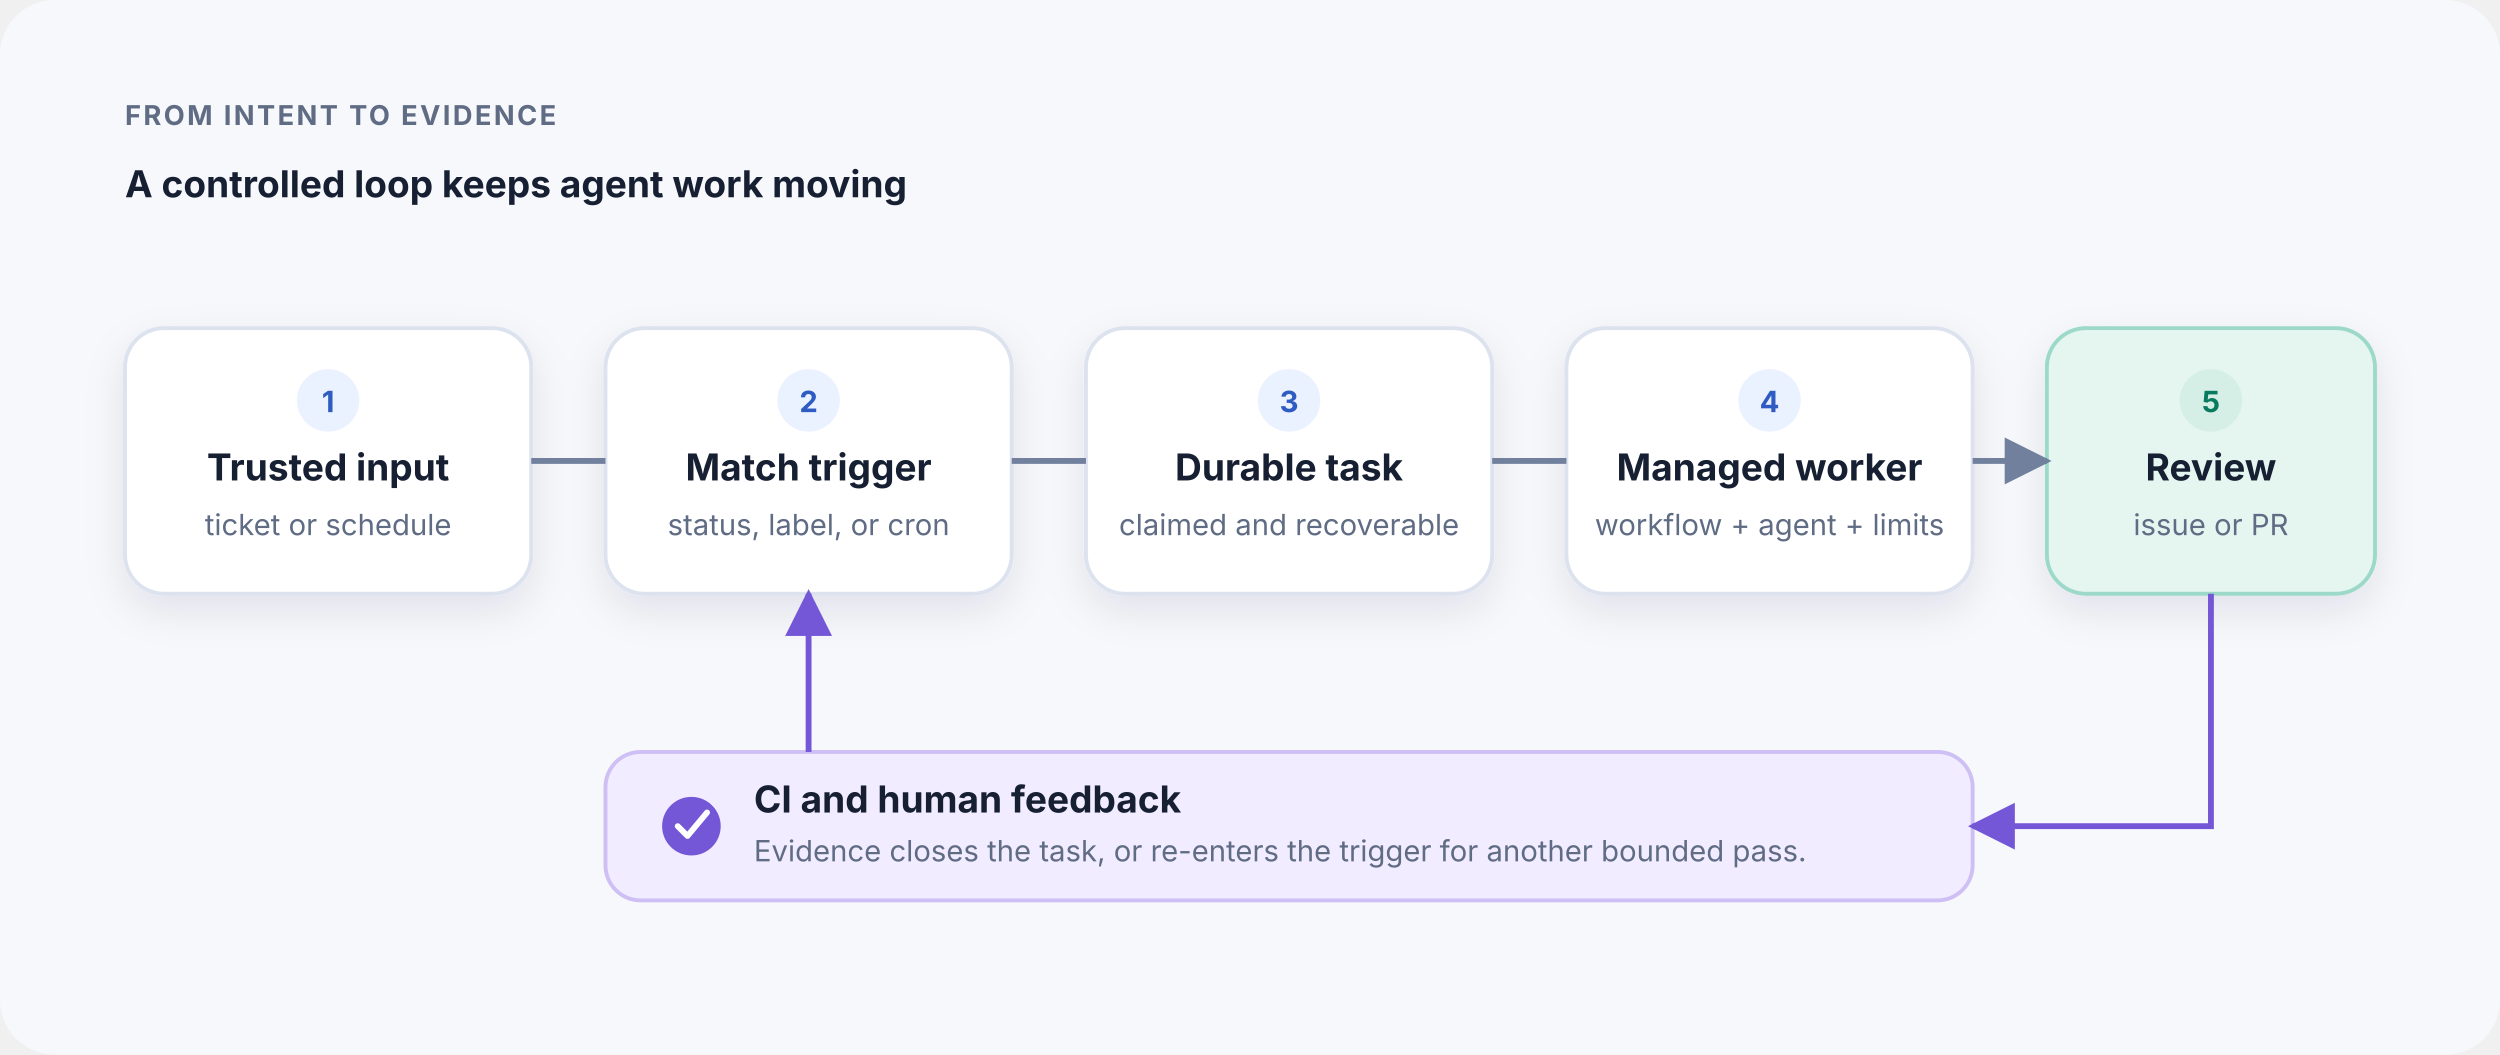
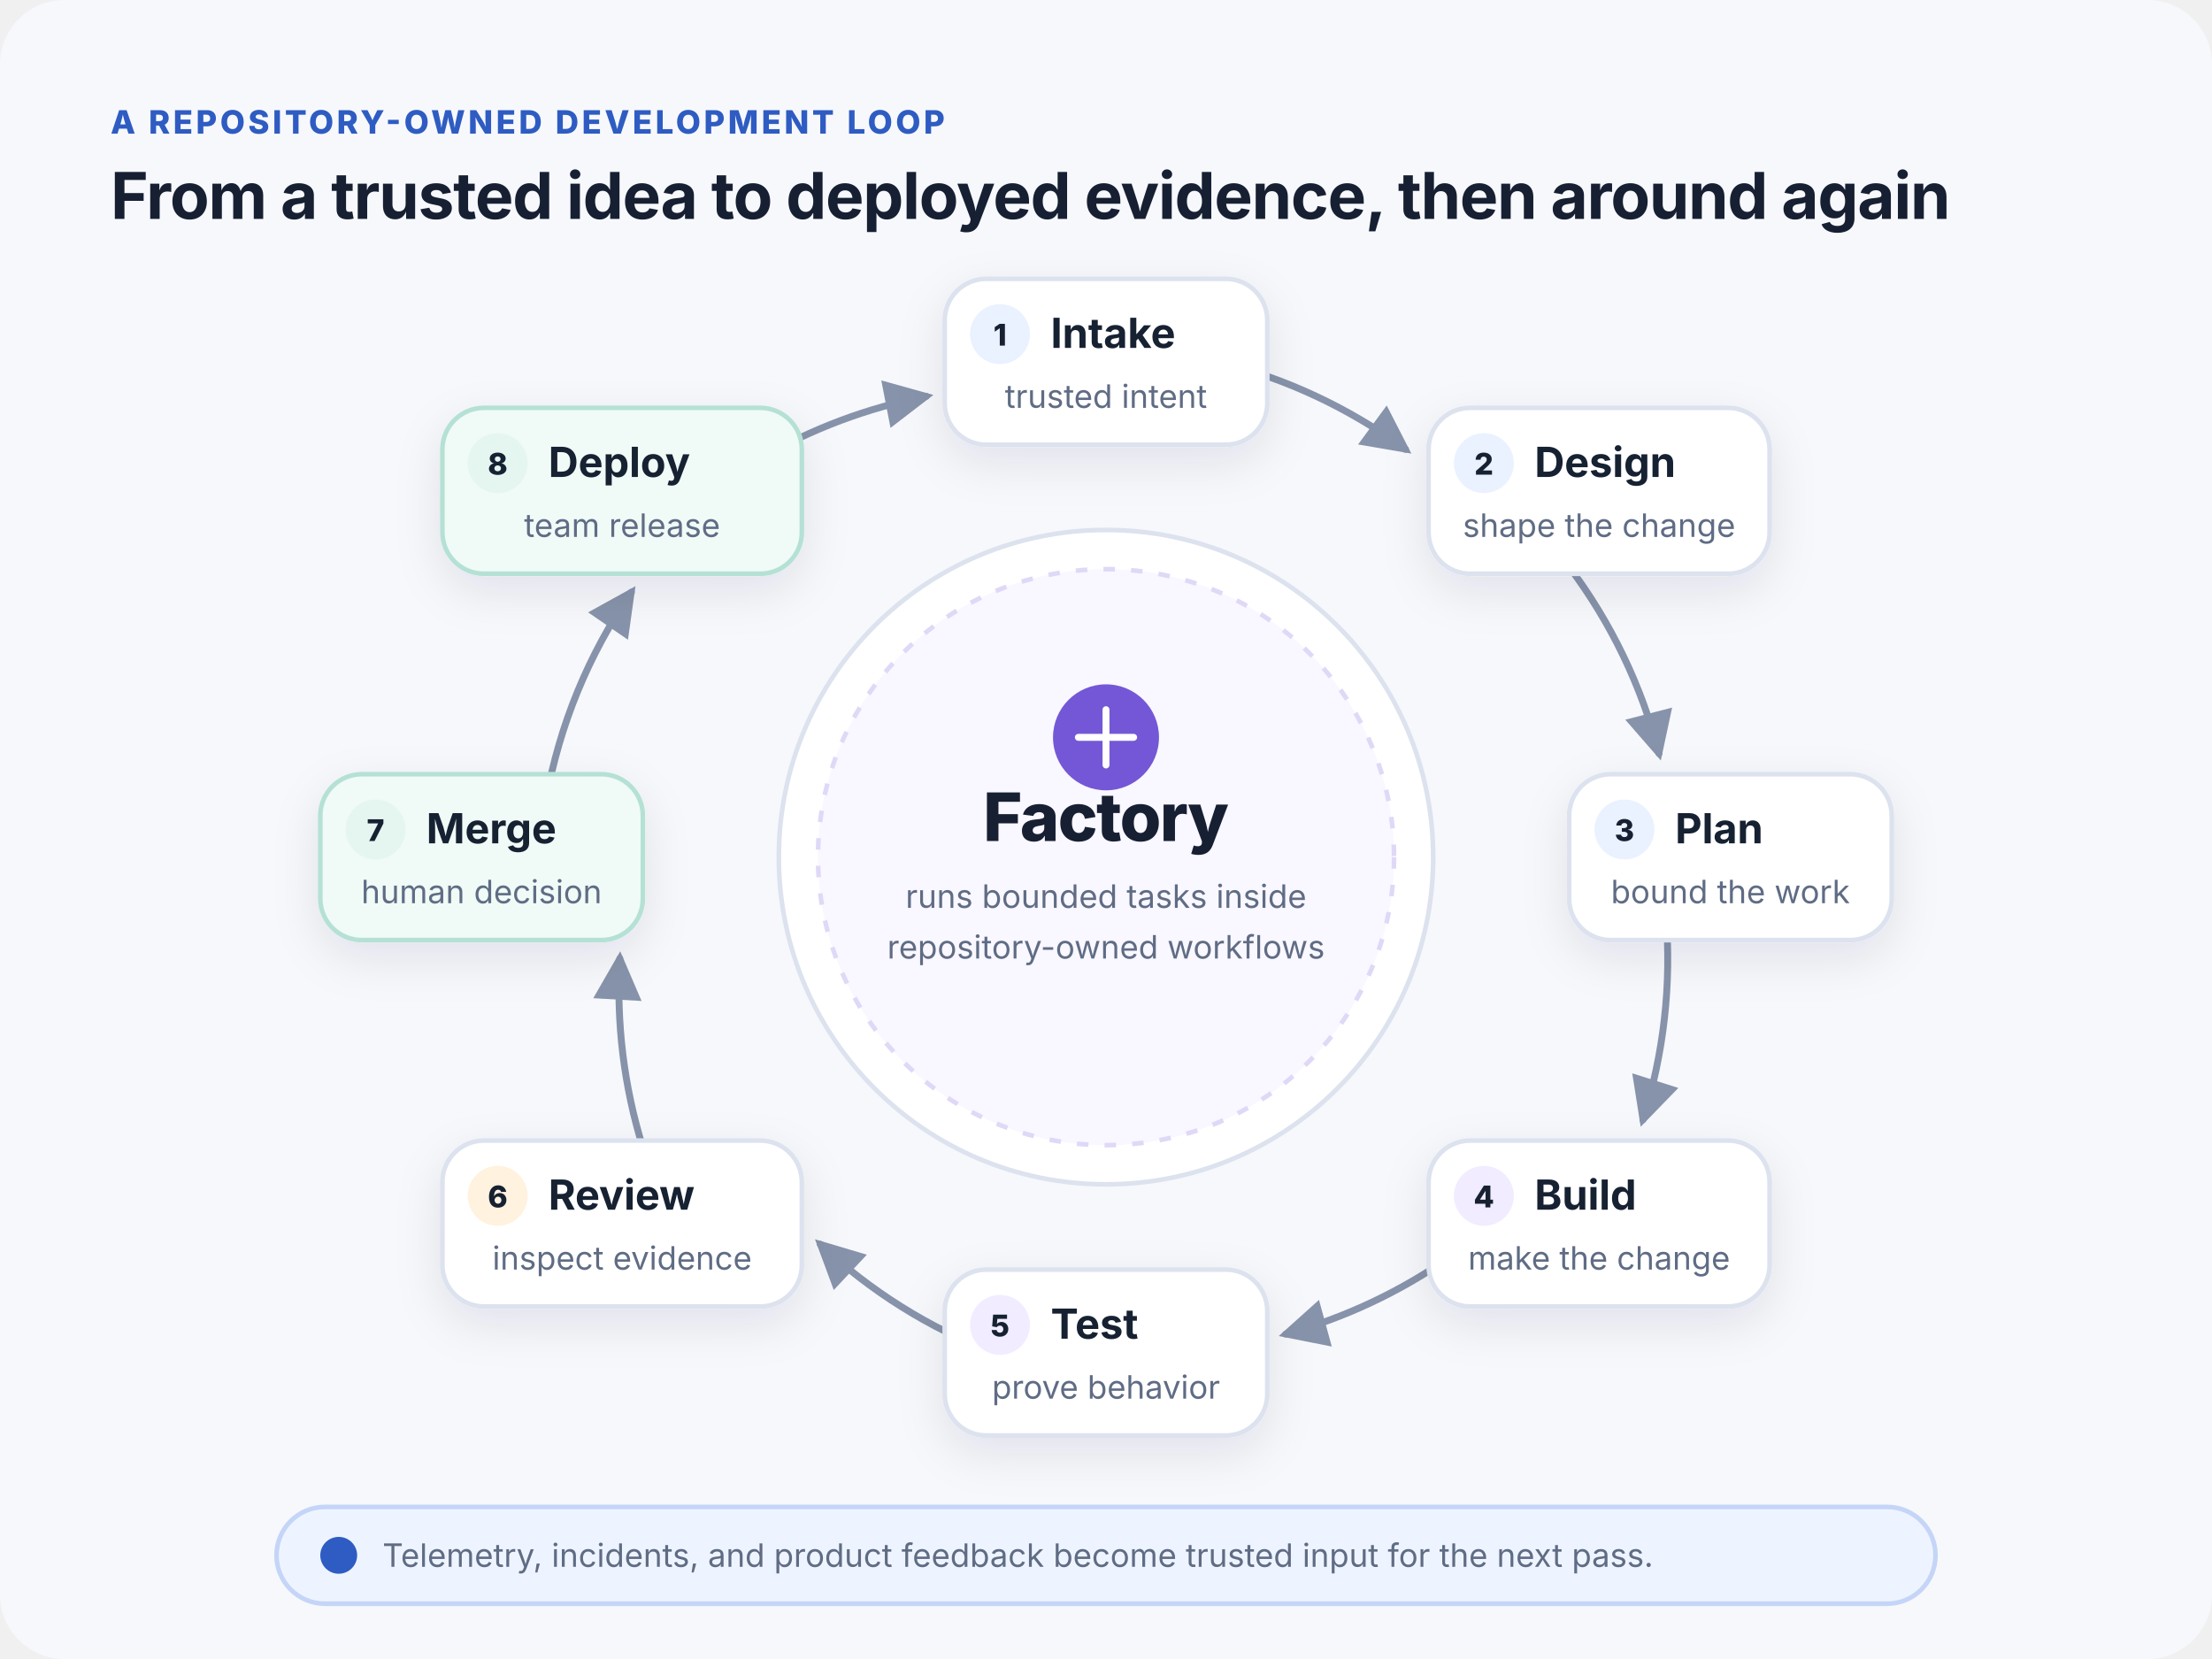
- <svg xmlns="http://www.w3.org/2000/svg" width="1280" height="540" viewBox="0 0 1280 540" role="img" aria-labelledby="title desc">
+ <svg xmlns="http://www.w3.org/2000/svg" width="960" height="720" viewBox="0 0 960 720" role="img" aria-labelledby="title desc">
  <defs>
    <filter id="shadow" x="-20%" y="-30%" width="140%" height="170%">
-       <feDropShadow dx="0" dy="8" stdDeviation="10" flood-color="#172033" flood-opacity=".09" />
+       <feDropShadow dx="0" dy="7" stdDeviation="10" flood-color="#172033" flood-opacity=".09" />
    </filter>
-     <marker id="arrow" viewBox="0 0 10 10" refX="9" refY="5" markerWidth="8" markerHeight="8" orient="auto">
-       <path d="M0 0 10 5 0 10z" fill="#71809d" />
-     </marker>
-     <marker id="arrow-purple" viewBox="0 0 10 10" refX="9" refY="5" markerWidth="8" markerHeight="8" orient="auto">
-       <path d="M0 0 10 5 0 10z" fill="#7457d6" />
+     <marker id="arrow" viewBox="0 0 10 10" refX="8.5" refY="5" markerWidth="7" markerHeight="7" orient="auto">
+       <path d="M0 0 10 5 0 10z" fill="#8793aa" />
    </marker>
    <style>
      .text{font-family:Inter,ui-sans-serif,system-ui,-apple-system,"Segoe UI",sans-serif;fill:#172033}
-       .eyebrow{font-size:14px;font-weight:750;letter-spacing:1.2px;fill:#5f6c84}
-       .label{font-size:19px;font-weight:720}
-       .detail{font-size:15px;fill:#5f6c84}
+       .eyebrow{font-size:14px;font-weight:760;letter-spacing:1.35px;fill:#2e5cc2}
+       .heading{font-size:28px;font-weight:740;letter-spacing:-.45px}
+       .stage{font-size:18px;font-weight:730}
+       .number{font-size:13px;font-weight:780}
+       .detail{font-size:14px;fill:#5f6c84}
+       .flow{fill:none;stroke:#8793aa;stroke-width:3;stroke-linecap:round;marker-end:url(#arrow)}
      .card{fill:#fff;stroke:#dce2ee;stroke-width:2}
-       .flow{fill:none;stroke:#71809d;stroke-width:3;marker-end:url(#arrow)}
    </style>
  </defs>
-   <rect width="1280" height="540" rx="28" fill="#f7f8fc" />
-   <text class="text eyebrow" x="64" y="64">FROM INTENT TO EVIDENCE</text>
-   <text class="text label" x="64" y="101" font-size="28">A controlled loop keeps agent work moving</text>
-   <g filter="url(#shadow)">
-     <rect class="card" x="64" y="168" width="208" height="136" rx="20" />
-     <rect class="card" x="310" y="168" width="208" height="136" rx="20" />
-     <rect class="card" x="556" y="168" width="208" height="136" rx="20" />
-     <rect class="card" x="802" y="168" width="208" height="136" rx="20" />
-     <rect x="1048" y="168" width="168" height="136" rx="20" fill="#e5f6f1" stroke="#9dd9c8" stroke-width="2" />
+   <rect width="960" height="720" rx="28" fill="#f7f8fc" />
+   <text class="text eyebrow" x="48" y="58">A REPOSITORY-OWNED DEVELOPMENT LOOP</text>
+   <text class="text heading" x="48" y="95">From a trusted idea to deployed evidence, then around again</text>
+   <g transform="translate(-160)">
+     <g aria-hidden="true">
+       <path class="flow" d="M689 157A231 231 0 0 1 770 195" />
+       <path class="flow" d="M841 246A231 231 0 0 1 880 327" />
+       <path class="flow" d="M883 397A231 231 0 0 1 873 486" />
+       <path class="flow" d="M790 545A231 231 0 0 1 718 579" />
+       <path class="flow" d="M591 587A231 231 0 0 1 516 540" />
+       <path class="flow" d="M439 498A231 231 0 0 1 429 416" />
+       <path class="flow" d="M397 347A231 231 0 0 1 434 257" />
+       <path class="flow" d="M490 199A231 231 0 0 1 562 172" />
+     </g>
+     <circle cx="640" cy="372" r="142" fill="#fff" stroke="#dce2ee" stroke-width="2" />
+     <circle cx="640" cy="372" r="125" fill="#f9f7ff" stroke="#e0d8f7" stroke-width="2" stroke-dasharray="5 7" />
+     <circle cx="640" cy="320" r="23" fill="#7457d6" />
+     <path d="M628 320h24M640 308v24" fill="none" stroke="#fff" stroke-width="3" stroke-linecap="round" />
+     <text class="text" x="640" y="365" text-anchor="middle" font-size="29" font-weight="760" letter-spacing="-.6">Factory</text>
+     <text class="text detail" x="640" y="394" text-anchor="middle">runs bounded tasks inside</text>
+     <text class="text detail" x="640" y="416" text-anchor="middle">repository-owned workflows</text>
+     <g filter="url(#shadow)">
+       <g>
+         <rect class="card" x="570" y="121" width="140" height="72" rx="18" />
+         <circle cx="594" cy="145" r="13" fill="#eaf1ff" />
+         <text class="text number" x="594" y="150" text-anchor="middle" fill="#2e5cc2">1</text>
+         <text class="text stage" x="616" y="151">Intake</text>
+         <text class="text detail" x="640" y="177" text-anchor="middle">trusted intent</text>
+       </g>
+       <g>
+         <rect class="card" x="780" y="177" width="148" height="72" rx="18" />
+         <circle cx="804" cy="201" r="13" fill="#eaf1ff" />
+         <text class="text number" x="804" y="206" text-anchor="middle" fill="#2e5cc2">2</text>
+         <text class="text stage" x="826" y="207">Design</text>
+         <text class="text detail" x="854" y="233" text-anchor="middle">shape the change</text>
+       </g>
+       <g>
+         <rect class="card" x="841" y="336" width="140" height="72" rx="18" />
+         <circle cx="865" cy="360" r="13" fill="#eaf1ff" />
+         <text class="text number" x="865" y="365" text-anchor="middle" fill="#2e5cc2">3</text>
+         <text class="text stage" x="887" y="366">Plan</text>
+         <text class="text detail" x="911" y="392" text-anchor="middle">bound the work</text>
+       </g>
+       <g>
+         <rect class="card" x="780" y="495" width="148" height="72" rx="18" />
+         <circle cx="804" cy="519" r="13" fill="#f1ecff" />
+         <text class="text number" x="804" y="524" text-anchor="middle" fill="#6042b4">4</text>
+         <text class="text stage" x="826" y="525">Build</text>
+         <text class="text detail" x="854" y="551" text-anchor="middle">make the change</text>
+       </g>
+       <g>
+         <rect class="card" x="570" y="551" width="140" height="72" rx="18" />
+         <circle cx="594" cy="575" r="13" fill="#f1ecff" />
+         <text class="text number" x="594" y="580" text-anchor="middle" fill="#6042b4">5</text>
+         <text class="text stage" x="616" y="581">Test</text>
+         <text class="text detail" x="640" y="607" text-anchor="middle">prove behavior</text>
+       </g>
+       <g>
+         <rect class="card" x="352" y="495" width="156" height="72" rx="18" />
+         <circle cx="376" cy="519" r="13" fill="#fff2de" />
+         <text class="text number" x="376" y="524" text-anchor="middle" fill="#9a6300">6</text>
+         <text class="text stage" x="398" y="525">Review</text>
+         <text class="text detail" x="430" y="551" text-anchor="middle">inspect evidence</text>
+       </g>
+       <g>
+         <rect x="299" y="336" width="140" height="72" rx="18" fill="#f0faf7" stroke="#b5e1d5" stroke-width="2" />
+         <circle cx="323" cy="360" r="13" fill="#e5f6f1" />
+         <text class="text number" x="323" y="365" text-anchor="middle" fill="#087a5d">7</text>
+         <text class="text stage" x="345" y="366">Merge</text>
+         <text class="text detail" x="369" y="392" text-anchor="middle">human decision</text>
+       </g>
+       <g>
+         <rect x="352" y="177" width="156" height="72" rx="18" fill="#f0faf7" stroke="#b5e1d5" stroke-width="2" />
+         <circle cx="376" cy="201" r="13" fill="#e5f6f1" />
+         <text class="text number" x="376" y="206" text-anchor="middle" fill="#087a5d">8</text>
+         <text class="text stage" x="398" y="207">Deploy</text>
+         <text class="text detail" x="430" y="233" text-anchor="middle">team release</text>
+       </g>
+     </g>
+     <rect x="280" y="654" width="720" height="42" rx="21" fill="#eef4ff" stroke="#c5d5f7" stroke-width="2" />
+     <circle cx="307" cy="675" r="8" fill="#2e5cc2" />
+     <text class="text detail" x="326" y="680">Telemetry, incidents, and product feedback become trusted input for the next pass.</text>
  </g>
-   <g class="text" text-anchor="middle">
-     <circle cx="168" cy="205" r="16" fill="#eaf1ff" />
-     <text x="168" y="211" font-size="15" font-weight="750" fill="#2e5cc2">1</text>
-     <text class="label" x="168" y="246">Trusted input</text>
-     <text class="detail" x="168" y="274">ticket or schedule</text>
-     <circle cx="414" cy="205" r="16" fill="#eaf1ff" />
-     <text x="414" y="211" font-size="15" font-weight="750" fill="#2e5cc2">2</text>
-     <text class="label" x="414" y="246">Match trigger</text>
-     <text class="detail" x="414" y="274">status, label, or cron</text>
-     <circle cx="660" cy="205" r="16" fill="#eaf1ff" />
-     <text x="660" y="211" font-size="15" font-weight="750" fill="#2e5cc2">3</text>
-     <text class="label" x="660" y="246">Durable task</text>
-     <text class="detail" x="660" y="274">claimed and recoverable</text>
-     <circle cx="906" cy="205" r="16" fill="#eaf1ff" />
-     <text x="906" y="211" font-size="15" font-weight="750" fill="#2e5cc2">4</text>
-     <text class="label" x="906" y="246">Managed worker</text>
-     <text class="detail" x="906" y="274">workflow + agent + limits</text>
-     <circle cx="1132" cy="205" r="16" fill="#d5efe7" />
-     <text x="1132" y="211" font-size="15" font-weight="750" fill="#087a5d">5</text>
-     <text class="label" x="1132" y="246">Review</text>
-     <text class="detail" x="1132" y="274">issue or PR</text>
-   </g>
-   <path class="flow" d="M272 236h38M518 236h38M764 236h38M1010 236h38" />
-   <rect x="310" y="385" width="700" height="76" rx="18" fill="#f1ecff" stroke="#cec0f4" stroke-width="2" />
-   <circle cx="354" cy="423" r="15" fill="#7457d6" />
-   <path d="M347 423l5 5 10-12" fill="none" stroke="#fff" stroke-width="3" stroke-linecap="round" stroke-linejoin="round" />
-   <text class="text label" x="386" y="416">CI and human feedback</text>
-   <text class="text detail" x="386" y="441">Evidence closes the task, or re-enters the trigger for another bounded pass.</text>
-   <path d="M1132 304v119h-122" fill="none" stroke="#7457d6" stroke-width="3" marker-end="url(#arrow-purple)" />
-   <path d="M414 385V304" fill="none" stroke="#7457d6" stroke-width="3" marker-end="url(#arrow-purple)" />
</svg>
